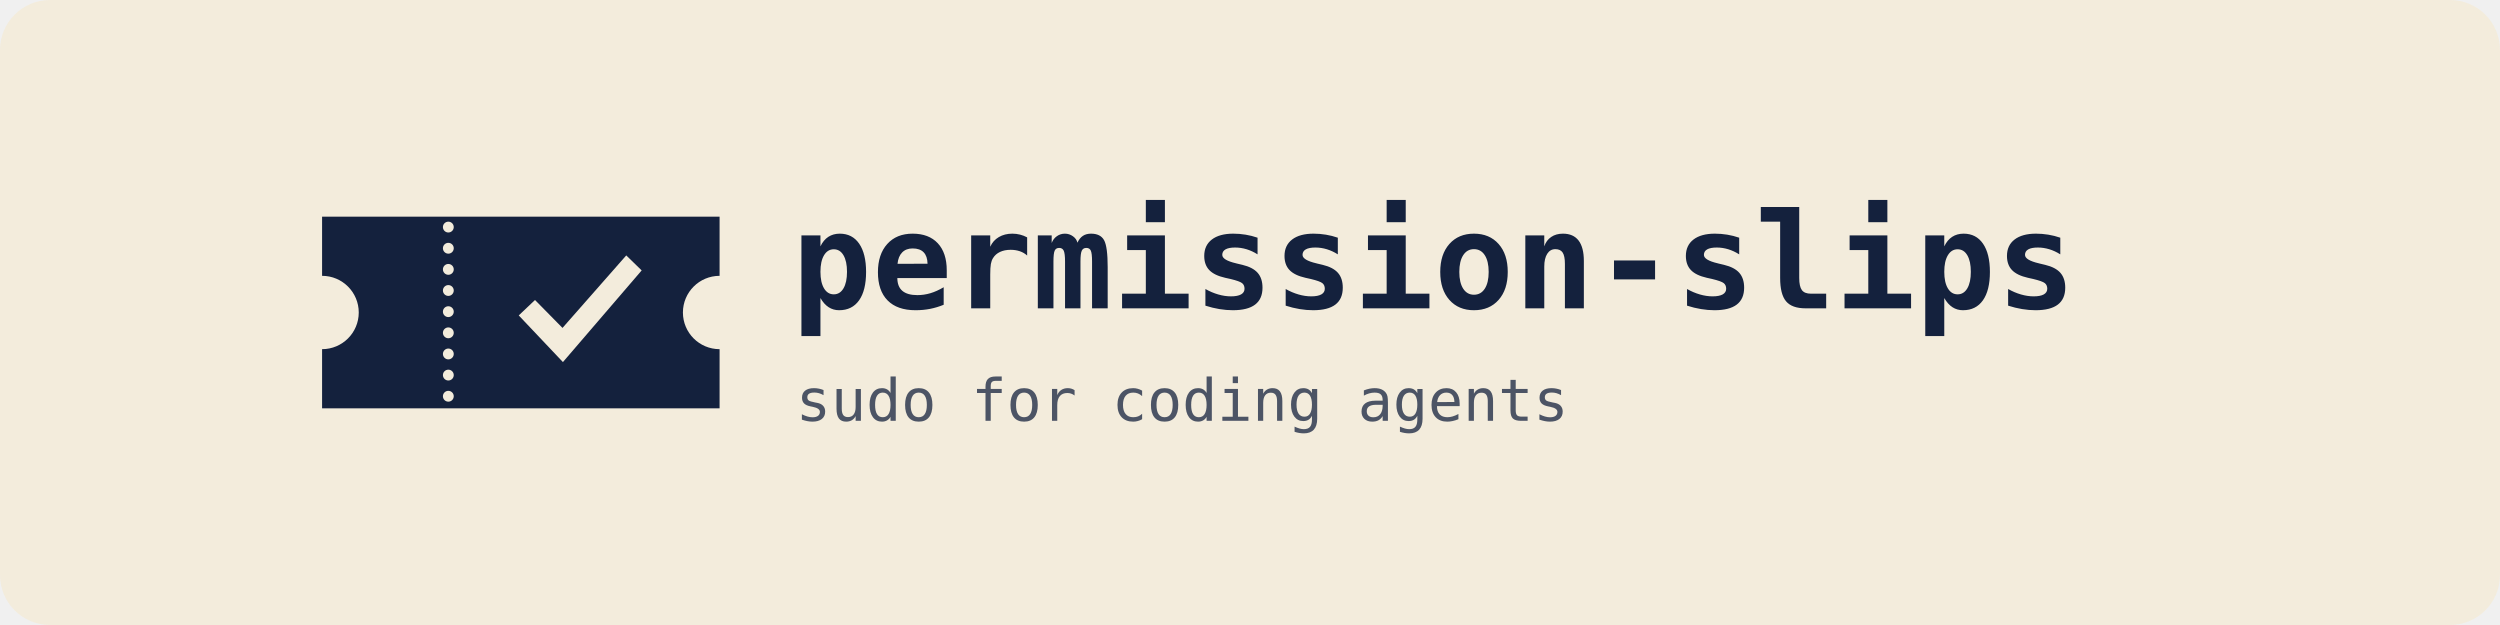
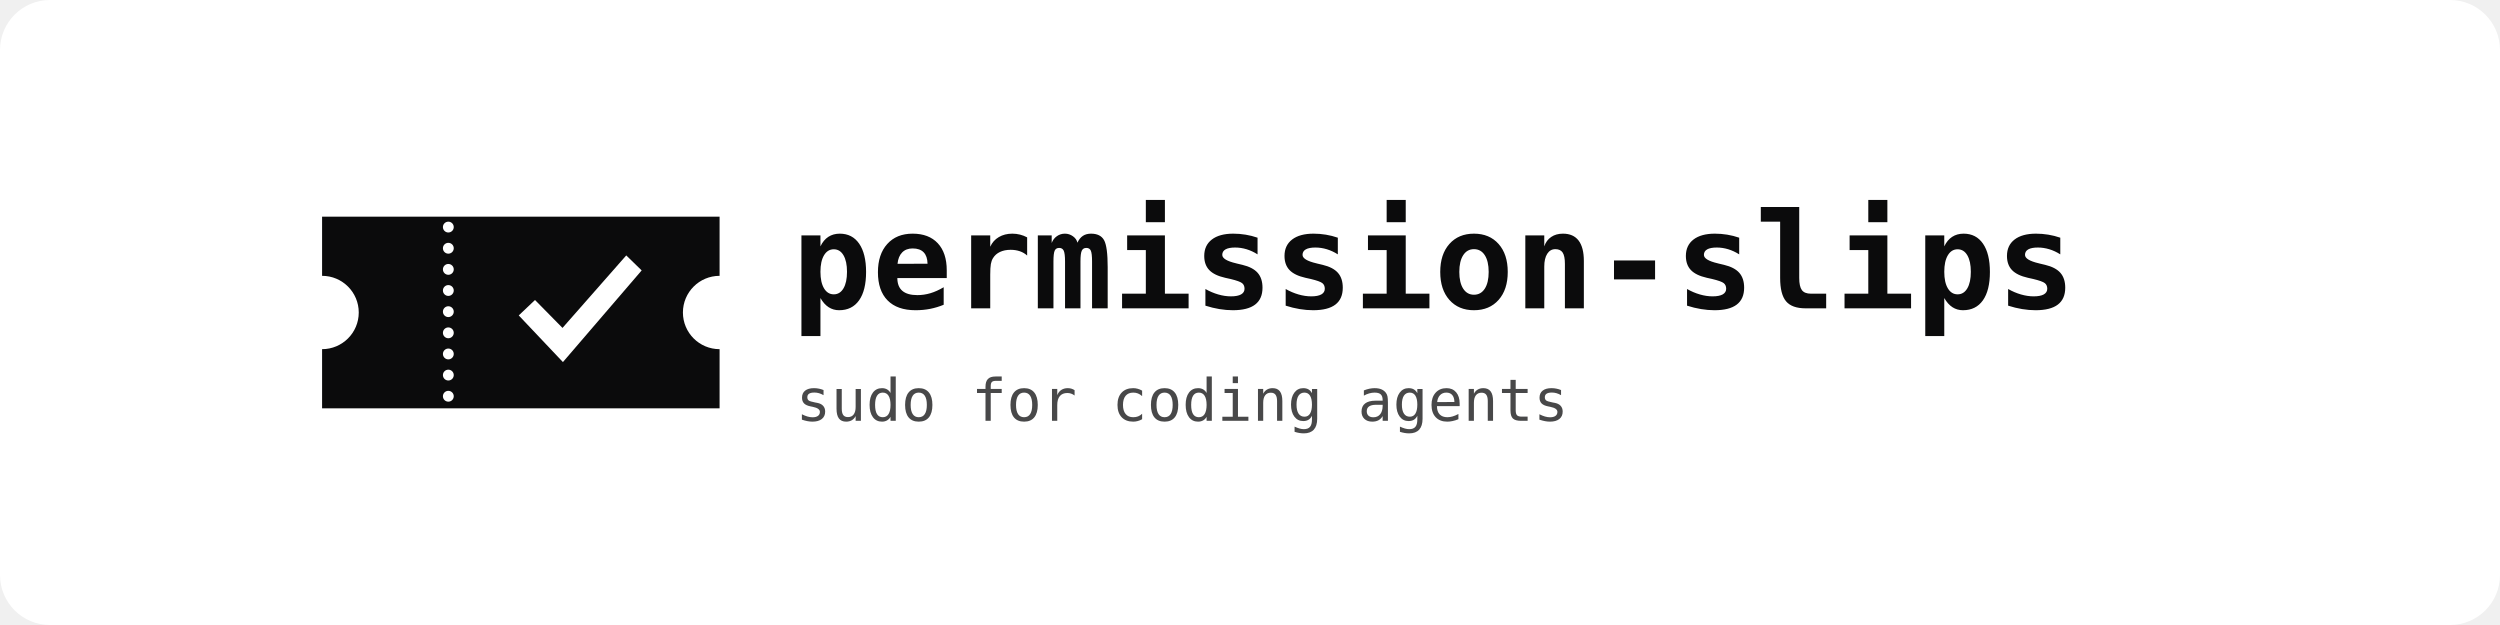
<svg xmlns="http://www.w3.org/2000/svg" viewBox="0 0 1200 300" width="1200" height="300">
-   <rect width="1200" height="300" rx="24" fill="#f3ecdc" />
+   <rect width="1200" height="300" rx="24" fill="#ffffff" />
  <g transform="translate(150 50) scale(0.2) translate(-127 -127)">
-     <path d="M150 397H1104V539A88 88 0 0 0 1104 715V857H150V715A88 88 0 0 0 150 539Z" fill="#14213d" />
-     <g fill="#f3ecdc">
+     <path d="M150 397H1104V539A88 88 0 0 0 1104 715V857H150V715A88 88 0 0 0 150 539Z" fill="#0b0b0c" />
+     <g fill="#ffffff">
      <circle cx="453" cy="422.0" r="13" />
      <circle cx="453" cy="472.8" r="13" />
      <circle cx="453" cy="523.5" r="13" />
      <circle cx="453" cy="574.2" r="13" />
      <circle cx="453" cy="625.0" r="13" />
      <circle cx="453" cy="675.8" r="13" />
      <circle cx="453" cy="726.5" r="13" />
      <circle cx="453" cy="777.2" r="13" />
      <circle cx="453" cy="828.0" r="13" />
    </g>
-     <path d="M622 634L661 597L727 664L880 490L917 526L728 746Z" fill="#f3ecdc" />
+     <path d="M622 634L661 597L727 664L880 490L917 526L728 746Z" fill="#ffffff" />
  </g>
-   <text x="380" y="148" font-family="ui-monospace,SFMono-Regular,Menlo,Consolas,monospace" font-size="64" font-weight="700" fill="#14213d">permission-slips</text>
-   <text x="382" y="202" font-family="ui-monospace,SFMono-Regular,Menlo,Consolas,monospace" font-size="28" fill="#14213d" opacity=".75">sudo for coding agents</text>
+   <text x="380" y="148" font-family="ui-monospace,SFMono-Regular,Menlo,Consolas,monospace" font-size="64" font-weight="700" fill="#0b0b0c">permission-slips</text>
+   <text x="382" y="202" font-family="ui-monospace,SFMono-Regular,Menlo,Consolas,monospace" font-size="28" fill="#0b0b0c" opacity=".75">sudo for coding agents</text>
</svg>
